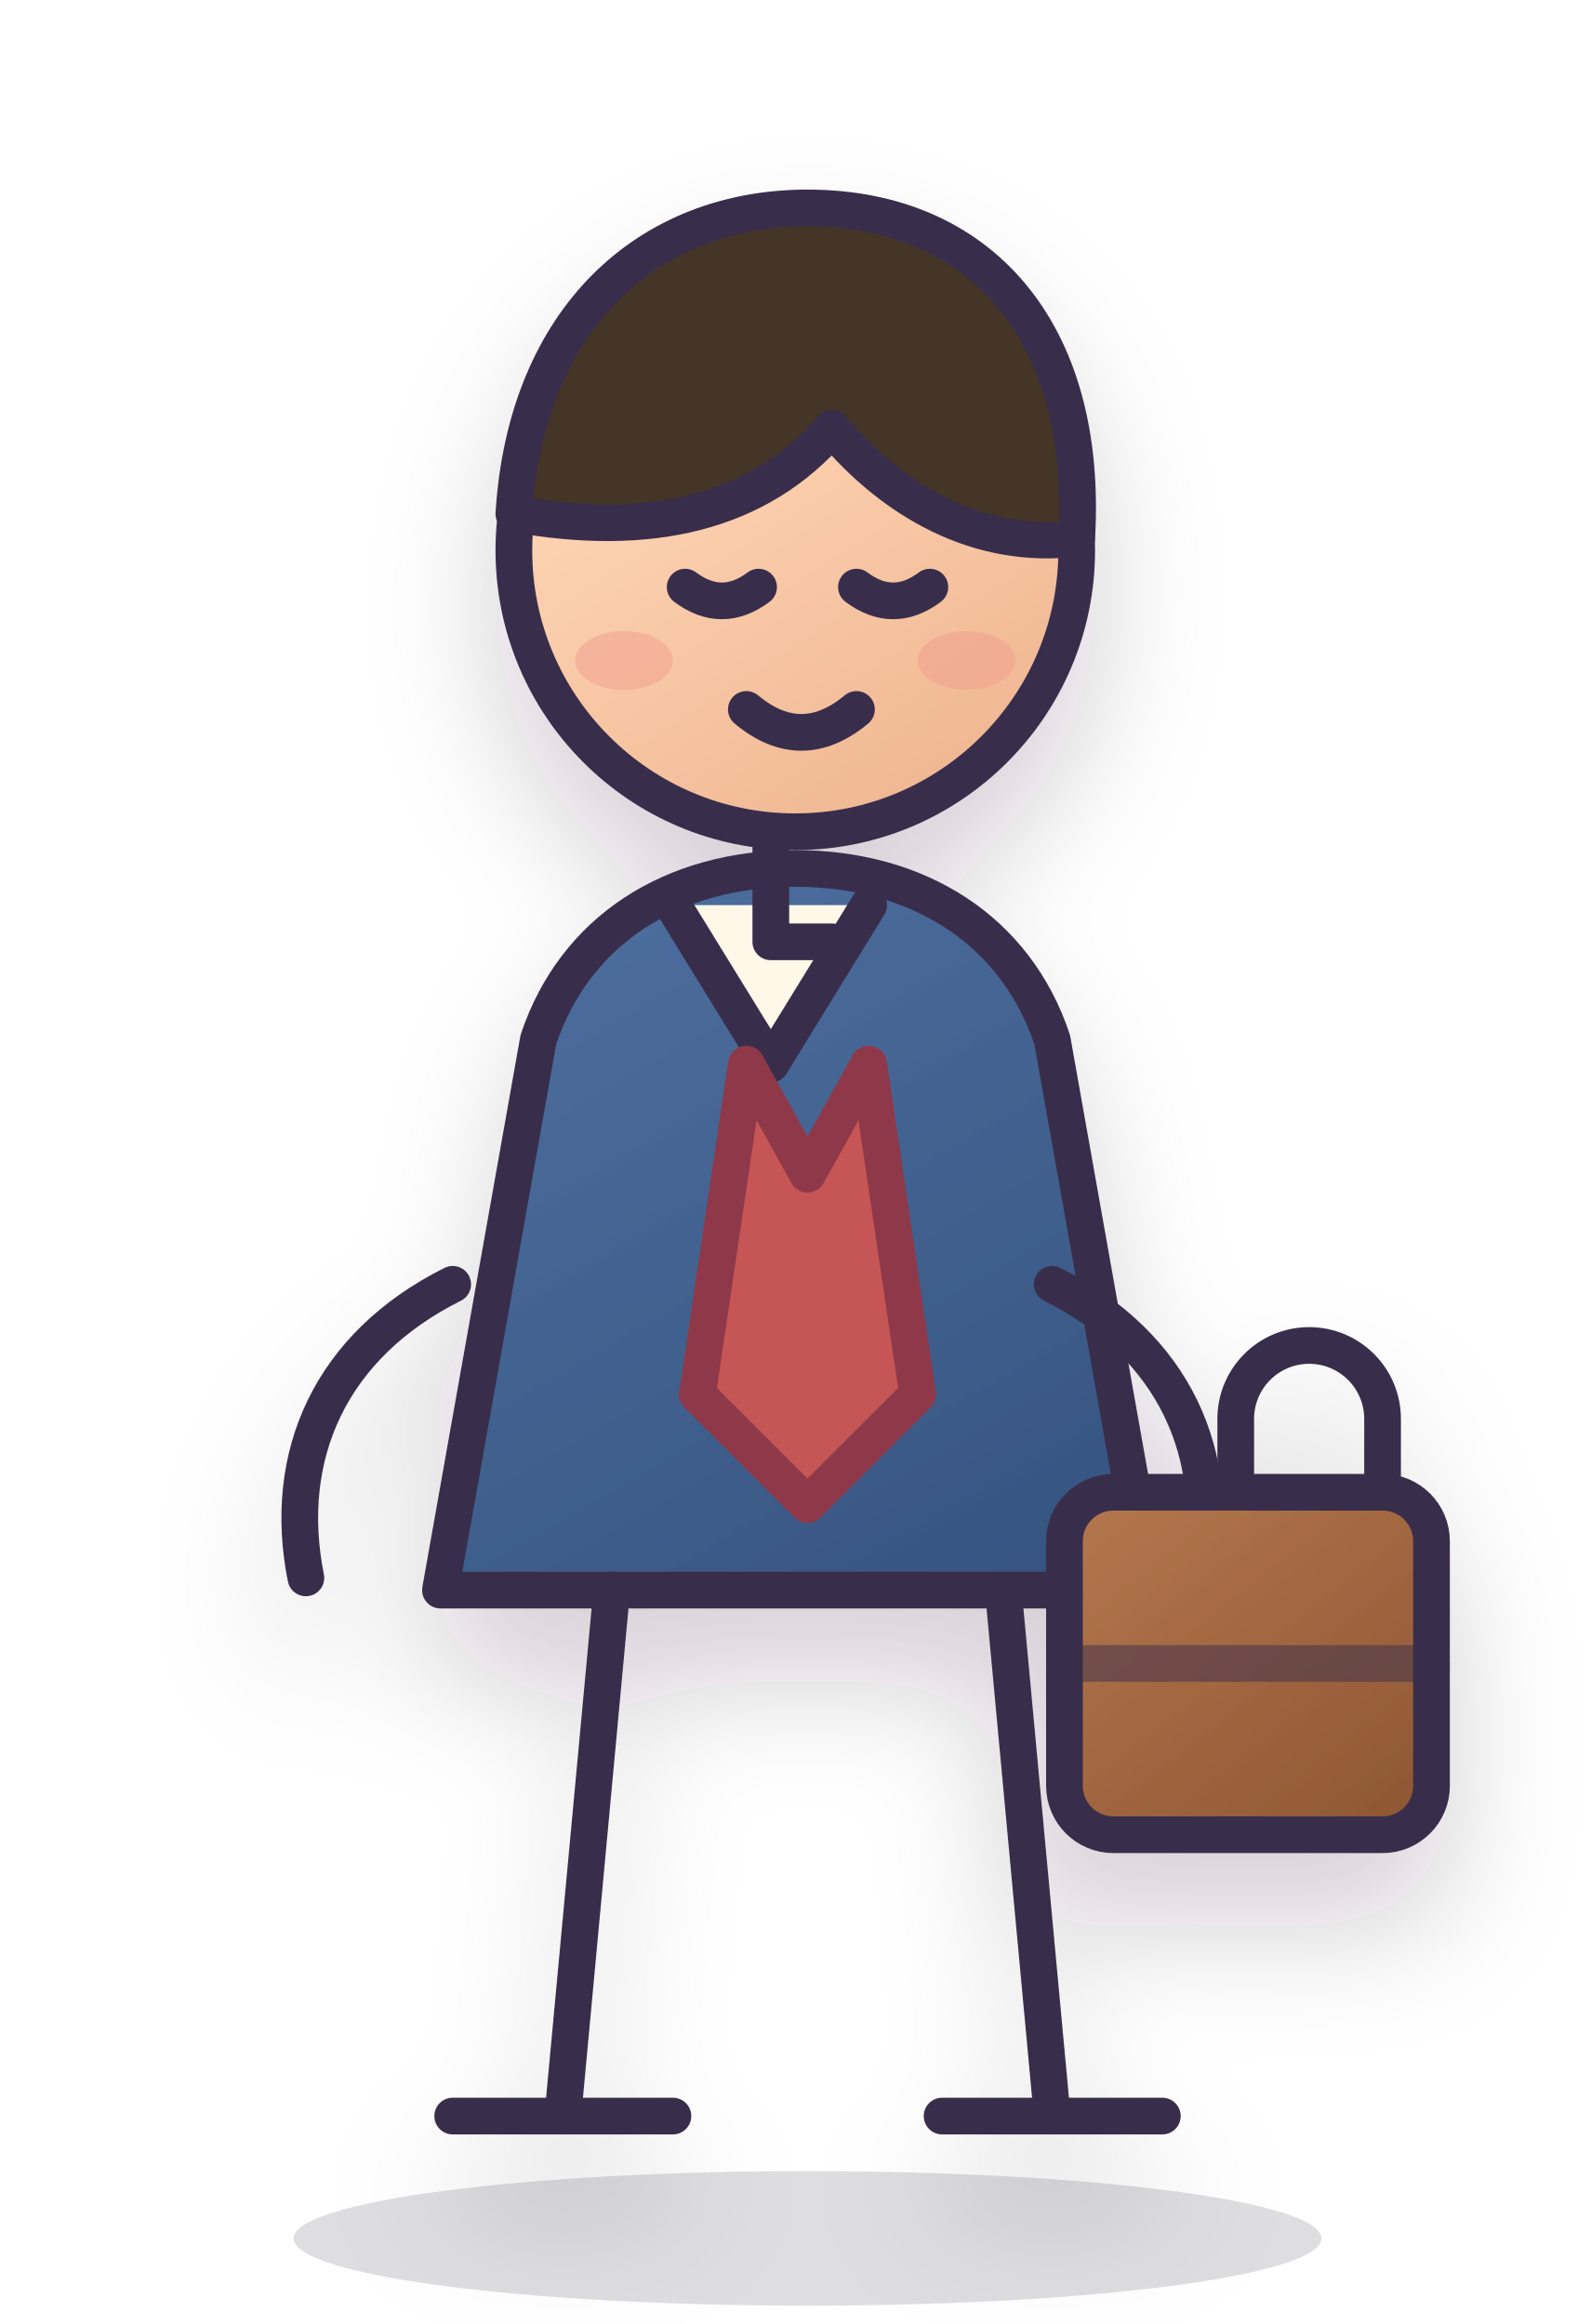
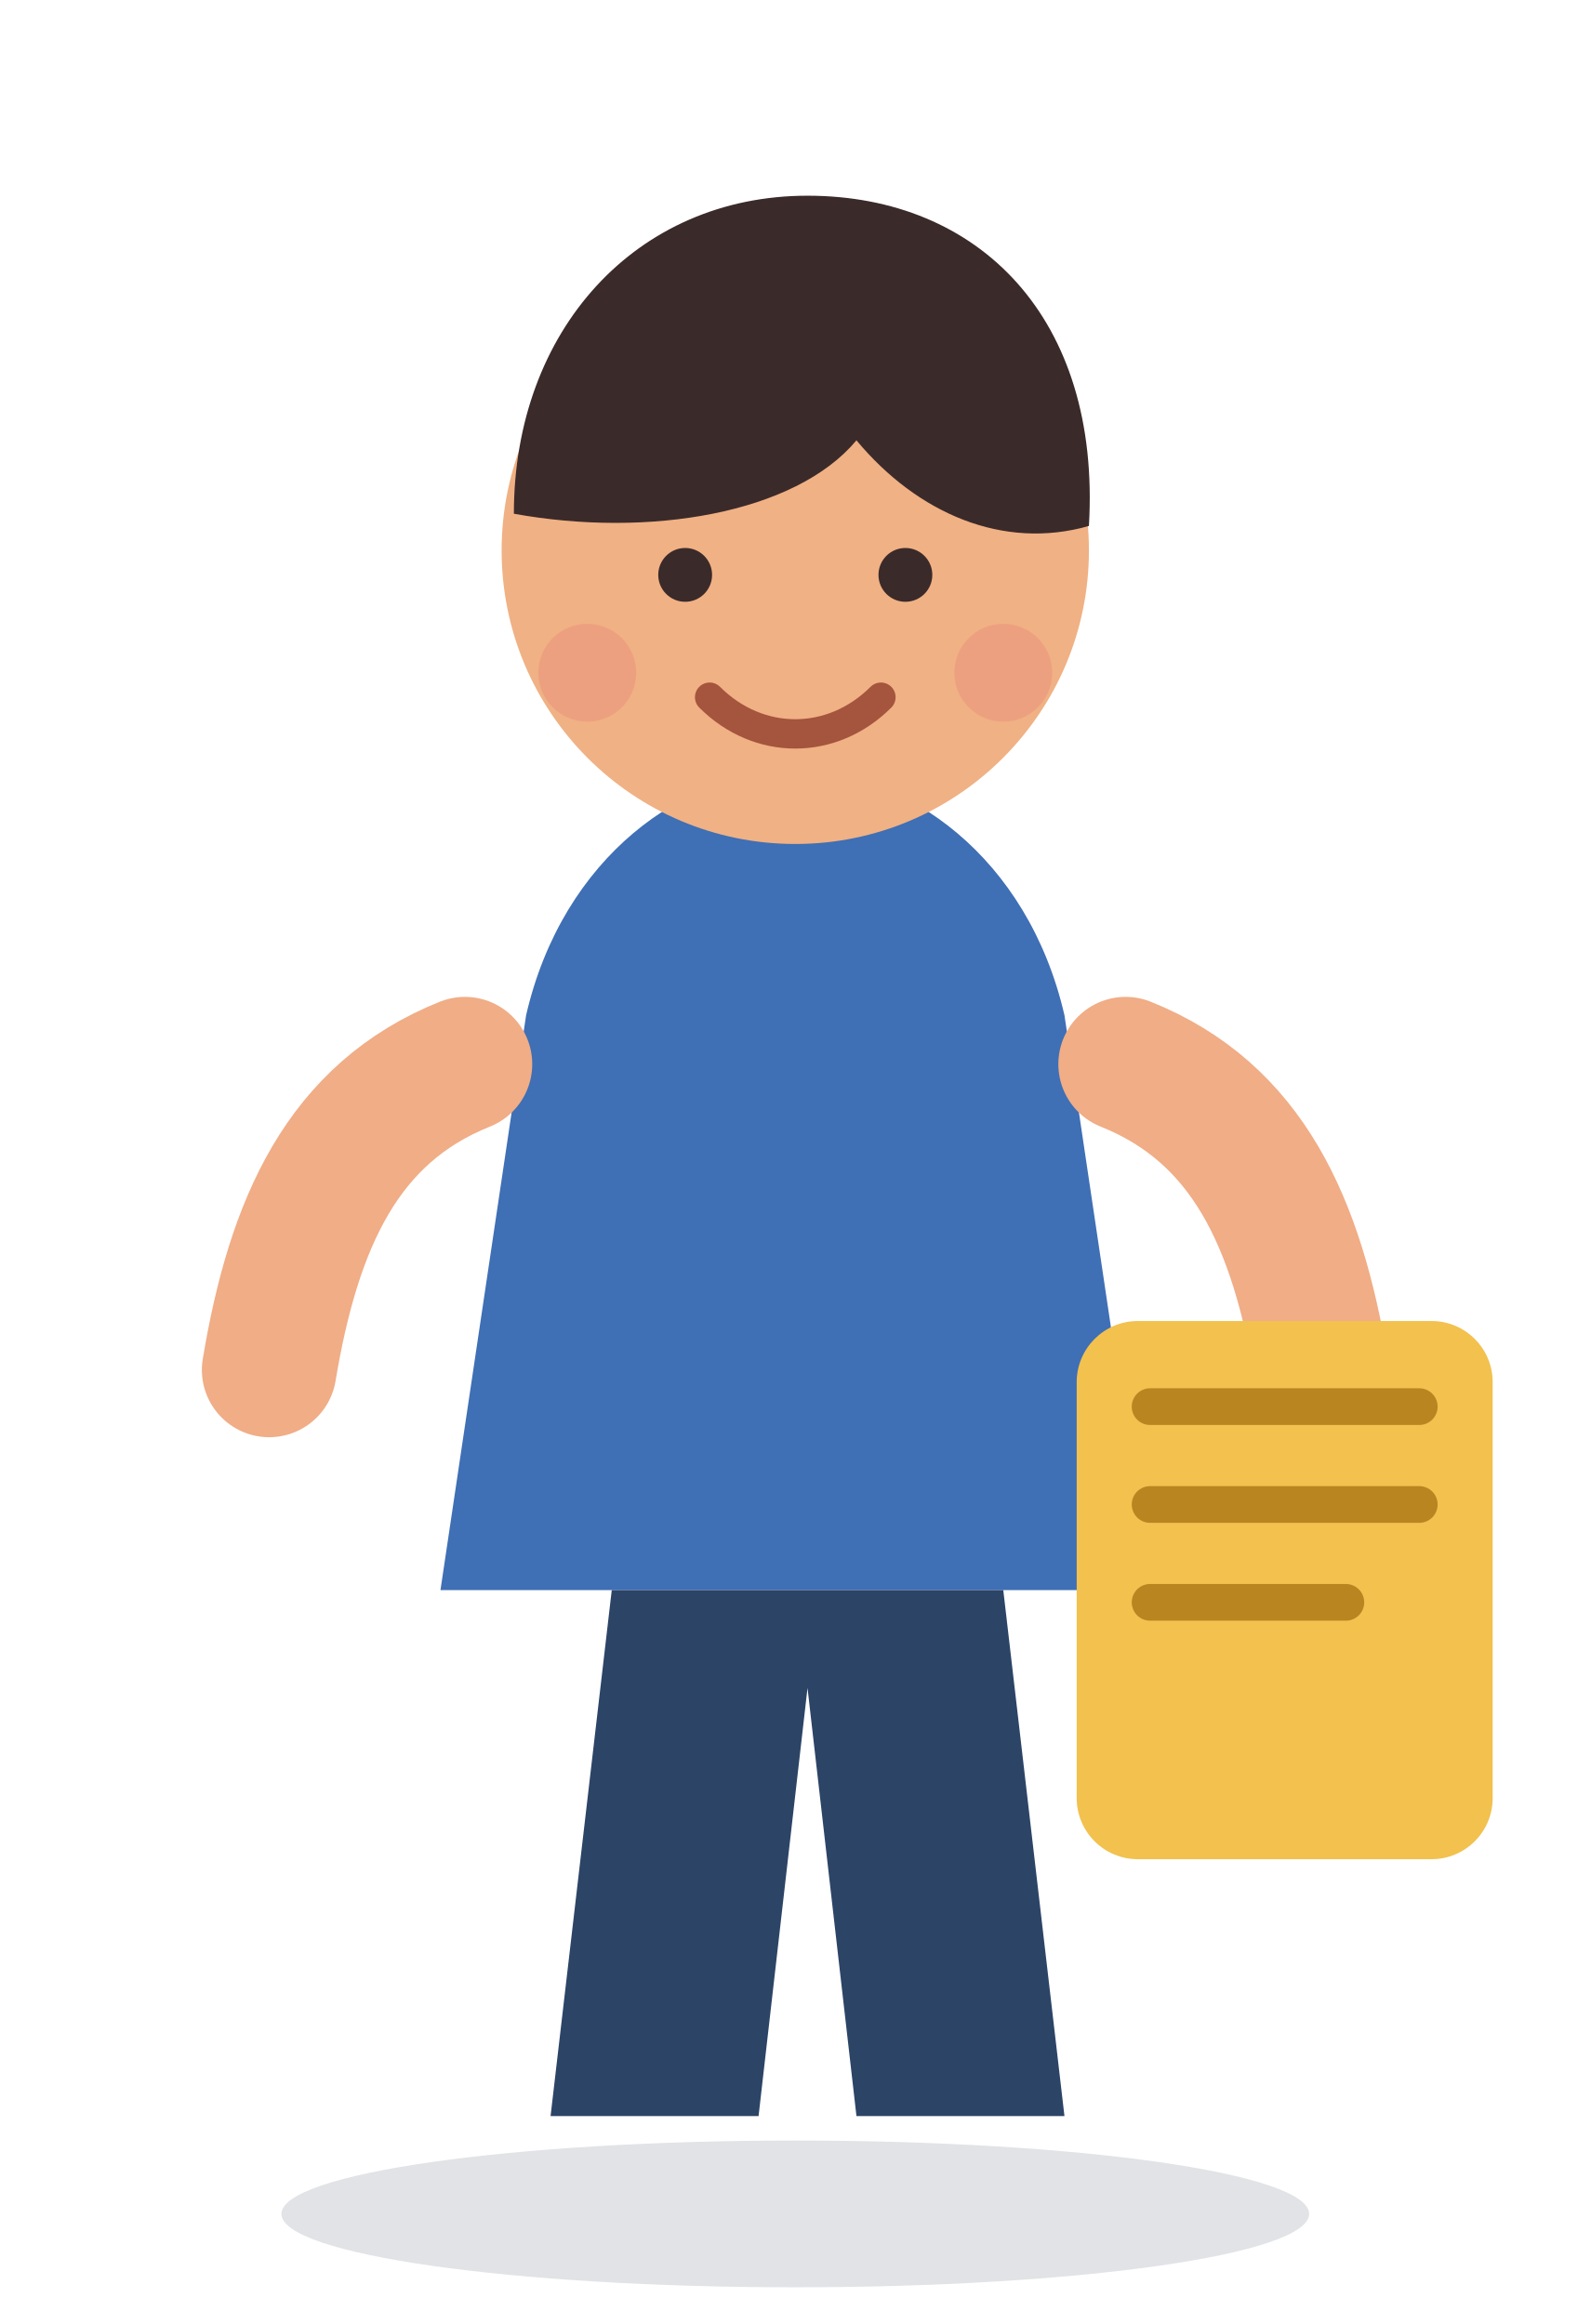
- <svg xmlns="http://www.w3.org/2000/svg" viewBox="0 0 130 190" role="img" aria-label="Бизнесмен с портфелем">
-   <defs>
-     <linearGradient id="suit1" x1="40" y1="75" x2="95" y2="170" gradientUnits="userSpaceOnUse">
-       <stop stop-color="#4d6f9f" />
-       <stop offset="1" stop-color="#29456f" />
-     </linearGradient>
-     <linearGradient id="skin1" x1="55" y1="28" x2="82" y2="70" gradientUnits="userSpaceOnUse">
-       <stop stop-color="#ffd8b8" />
-       <stop offset="1" stop-color="#eeb18c" />
-     </linearGradient>
-     <linearGradient id="case1" x1="95" y1="112" x2="125" y2="150" gradientUnits="userSpaceOnUse">
-       <stop stop-color="#b97a50" />
-       <stop offset="1" stop-color="#87512f" />
-     </linearGradient>
-     <filter id="sh1" x="-30%" y="-30%" width="160%" height="180%">
-       <feDropShadow dx="0" dy="6" stdDeviation="5" flood-color="#241a2e" flood-opacity=".18" />
-     </filter>
-   </defs>
-   <ellipse cx="66" cy="183" rx="42" ry="5.5" fill="#241a2e" opacity=".15" />
-   <g filter="url(#sh1)" stroke="#392e4c" stroke-width="3" stroke-linecap="round" stroke-linejoin="round">
-     <path d="M44 85c3-9 11-14 21-14s18 5 21 14l8 45H36l8-45Z" fill="url(#suit1)" />
-     <path d="M55 74l8 13 8-13" fill="#fff8e9" />
-     <path d="M61 87l5 9 5-9 4 27-9 9-9-9 4-27Z" fill="#c65555" stroke="#8f3948" />
-     <path d="M37 105c-10 5-14 14-12 24" fill="none" />
-     <path d="M86 105c10 5 14 14 12 24" fill="none" />
-     <path d="M91 122h22a4 4 0 0 1 4 4v20a4 4 0 0 1-4 4H91a4 4 0 0 1-4-4v-20a4 4 0 0 1 4-4Z" fill="url(#case1)" />
-     <path d="M101 122v-6a6 6 0 0 1 6-6 6 6 0 0 1 6 6v6" fill="none" />
-     <path d="M87 136h30" fill="none" opacity=".5" />
-     <path d="M50 130l-4 43M82 130l4 43" fill="none" />
-     <path d="M37 173h18M77 173h18" fill="none" />
-     <circle cx="65" cy="45" r="23" fill="url(#skin1)" />
-     <path d="M42 42c1-16 11-25 24-25 14 0 23 10 22 27-8 1-15-3-20-9-6 7-15 9-26 7Z" fill="#443426" />
-     <path d="M56 48c2 1.5 4 1.5 6 0M70 48c2 1.5 4 1.5 6 0" fill="none" />
-     <path d="M61 58c3 2.5 6 2.5 9 0" fill="none" />
-     <ellipse cx="51" cy="54" rx="4" ry="2.4" fill="#ef9e8d" opacity=".5" stroke="none" />
-     <ellipse cx="79" cy="54" rx="4" ry="2.4" fill="#ef9e8d" opacity=".5" stroke="none" />
-     <path d="M63 68v9h5" fill="none" />
-   </g>
+ <svg xmlns="http://www.w3.org/2000/svg" viewBox="0 0 130 190" role="img" aria-label="Человек с папкой">
+   <ellipse cx="65" cy="181" rx="42" ry="6" fill="#1e293b" opacity=".13" />
+   <path d="M43 83c3-13 13-20 22-20s19 7 22 20l7 47H36l7-47Z" fill="#3f6fb5" />
+   <path d="M50 130l-5 43h17l4-35 4 35h17l-5-43H50Z" fill="#2c4466" />
+   <path d="M38 87c-10 4-14 13-16 25" fill="none" stroke="#f0ad86" stroke-width="11" stroke-linecap="round" />
+   <path d="M92 87c10 4 14 13 16 25" fill="none" stroke="#f0ad86" stroke-width="11" stroke-linecap="round" />
+   <rect x="88" y="108" width="34" height="44" rx="5" fill="#f2c14e" />
+   <path d="M94 115h22M94 123h22M94 131h16" stroke="#b98521" stroke-width="3" stroke-linecap="round" />
+   <circle cx="65" cy="45" r="24" fill="#f0b184" />
+   <path d="M42 42c0-15 10-26 24-26 14 0 24 10 23 27-7 2-14-1-19-7-5 6-17 8-28 6Z" fill="#3b2a2a" />
+   <circle cx="56" cy="47" r="2.2" fill="#3b2a2a" />
+   <circle cx="74" cy="47" r="2.2" fill="#3b2a2a" />
+   <path d="M58 57c4 4 10 4 14 0" fill="none" stroke="#a5543e" stroke-width="2.4" stroke-linecap="round" />
+   <circle cx="48" cy="55" r="4" fill="#e88c79" opacity=".45" />
+   <circle cx="82" cy="55" r="4" fill="#e88c79" opacity=".45" />
</svg>
